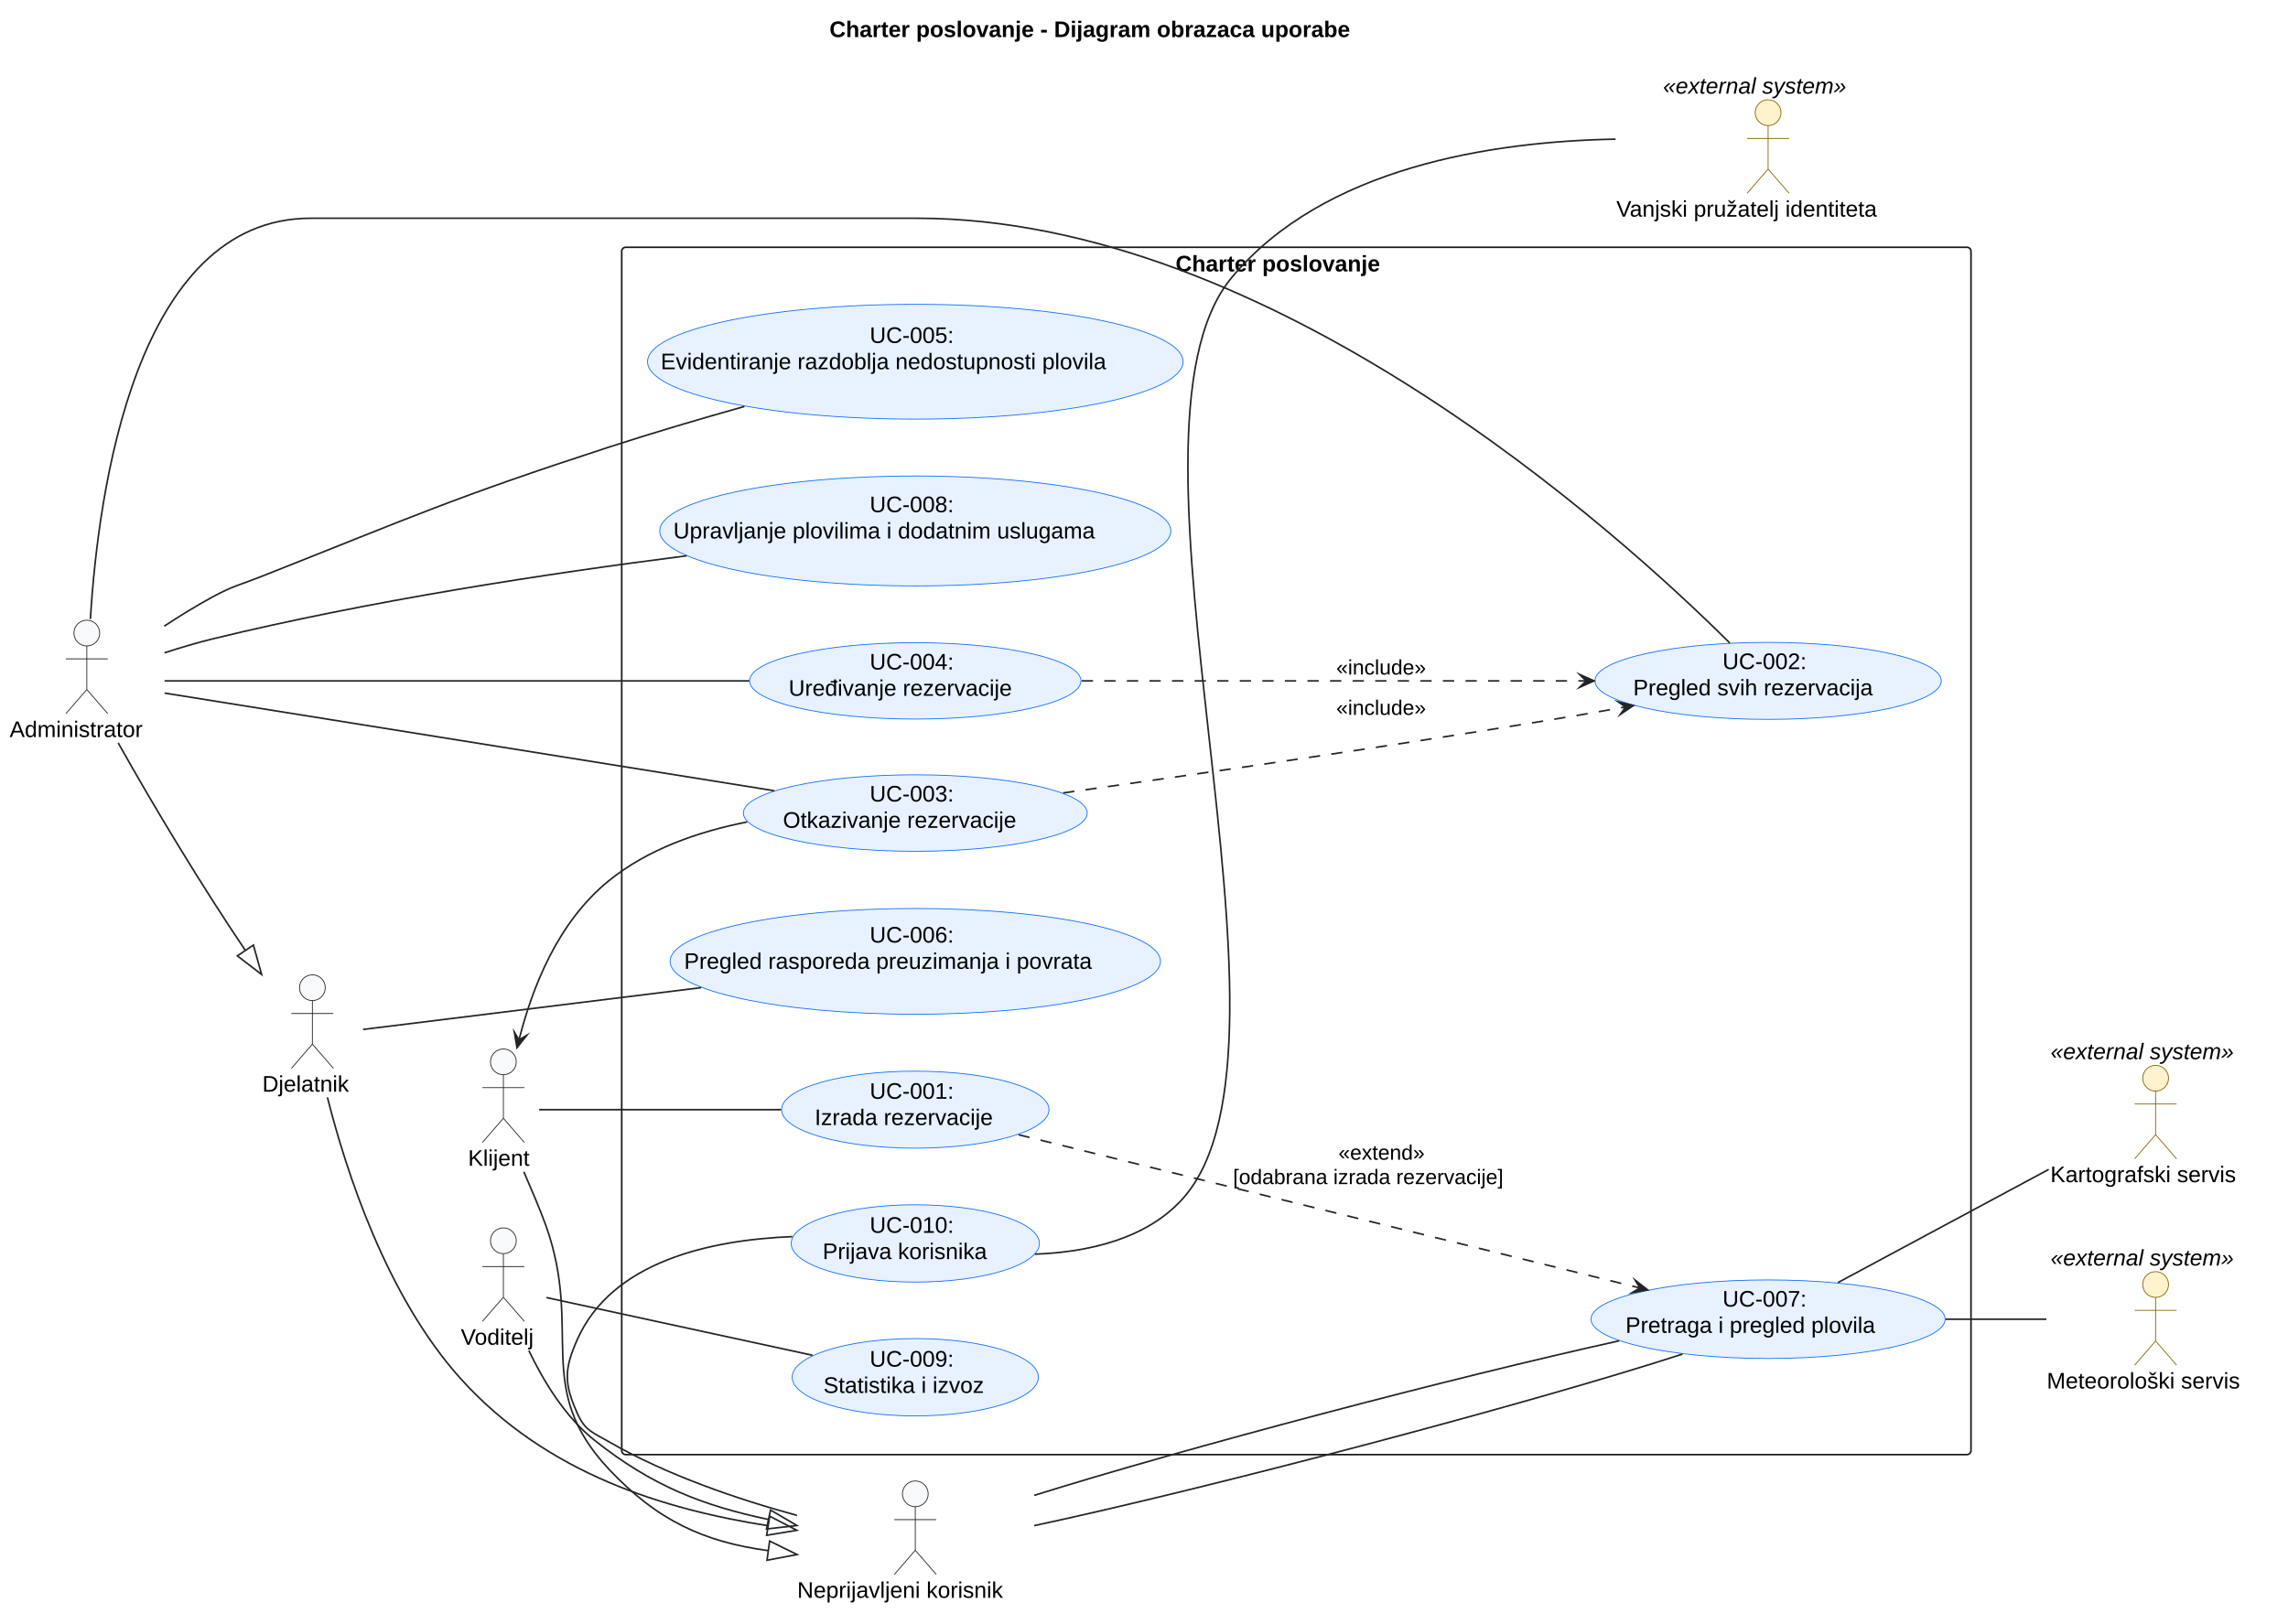
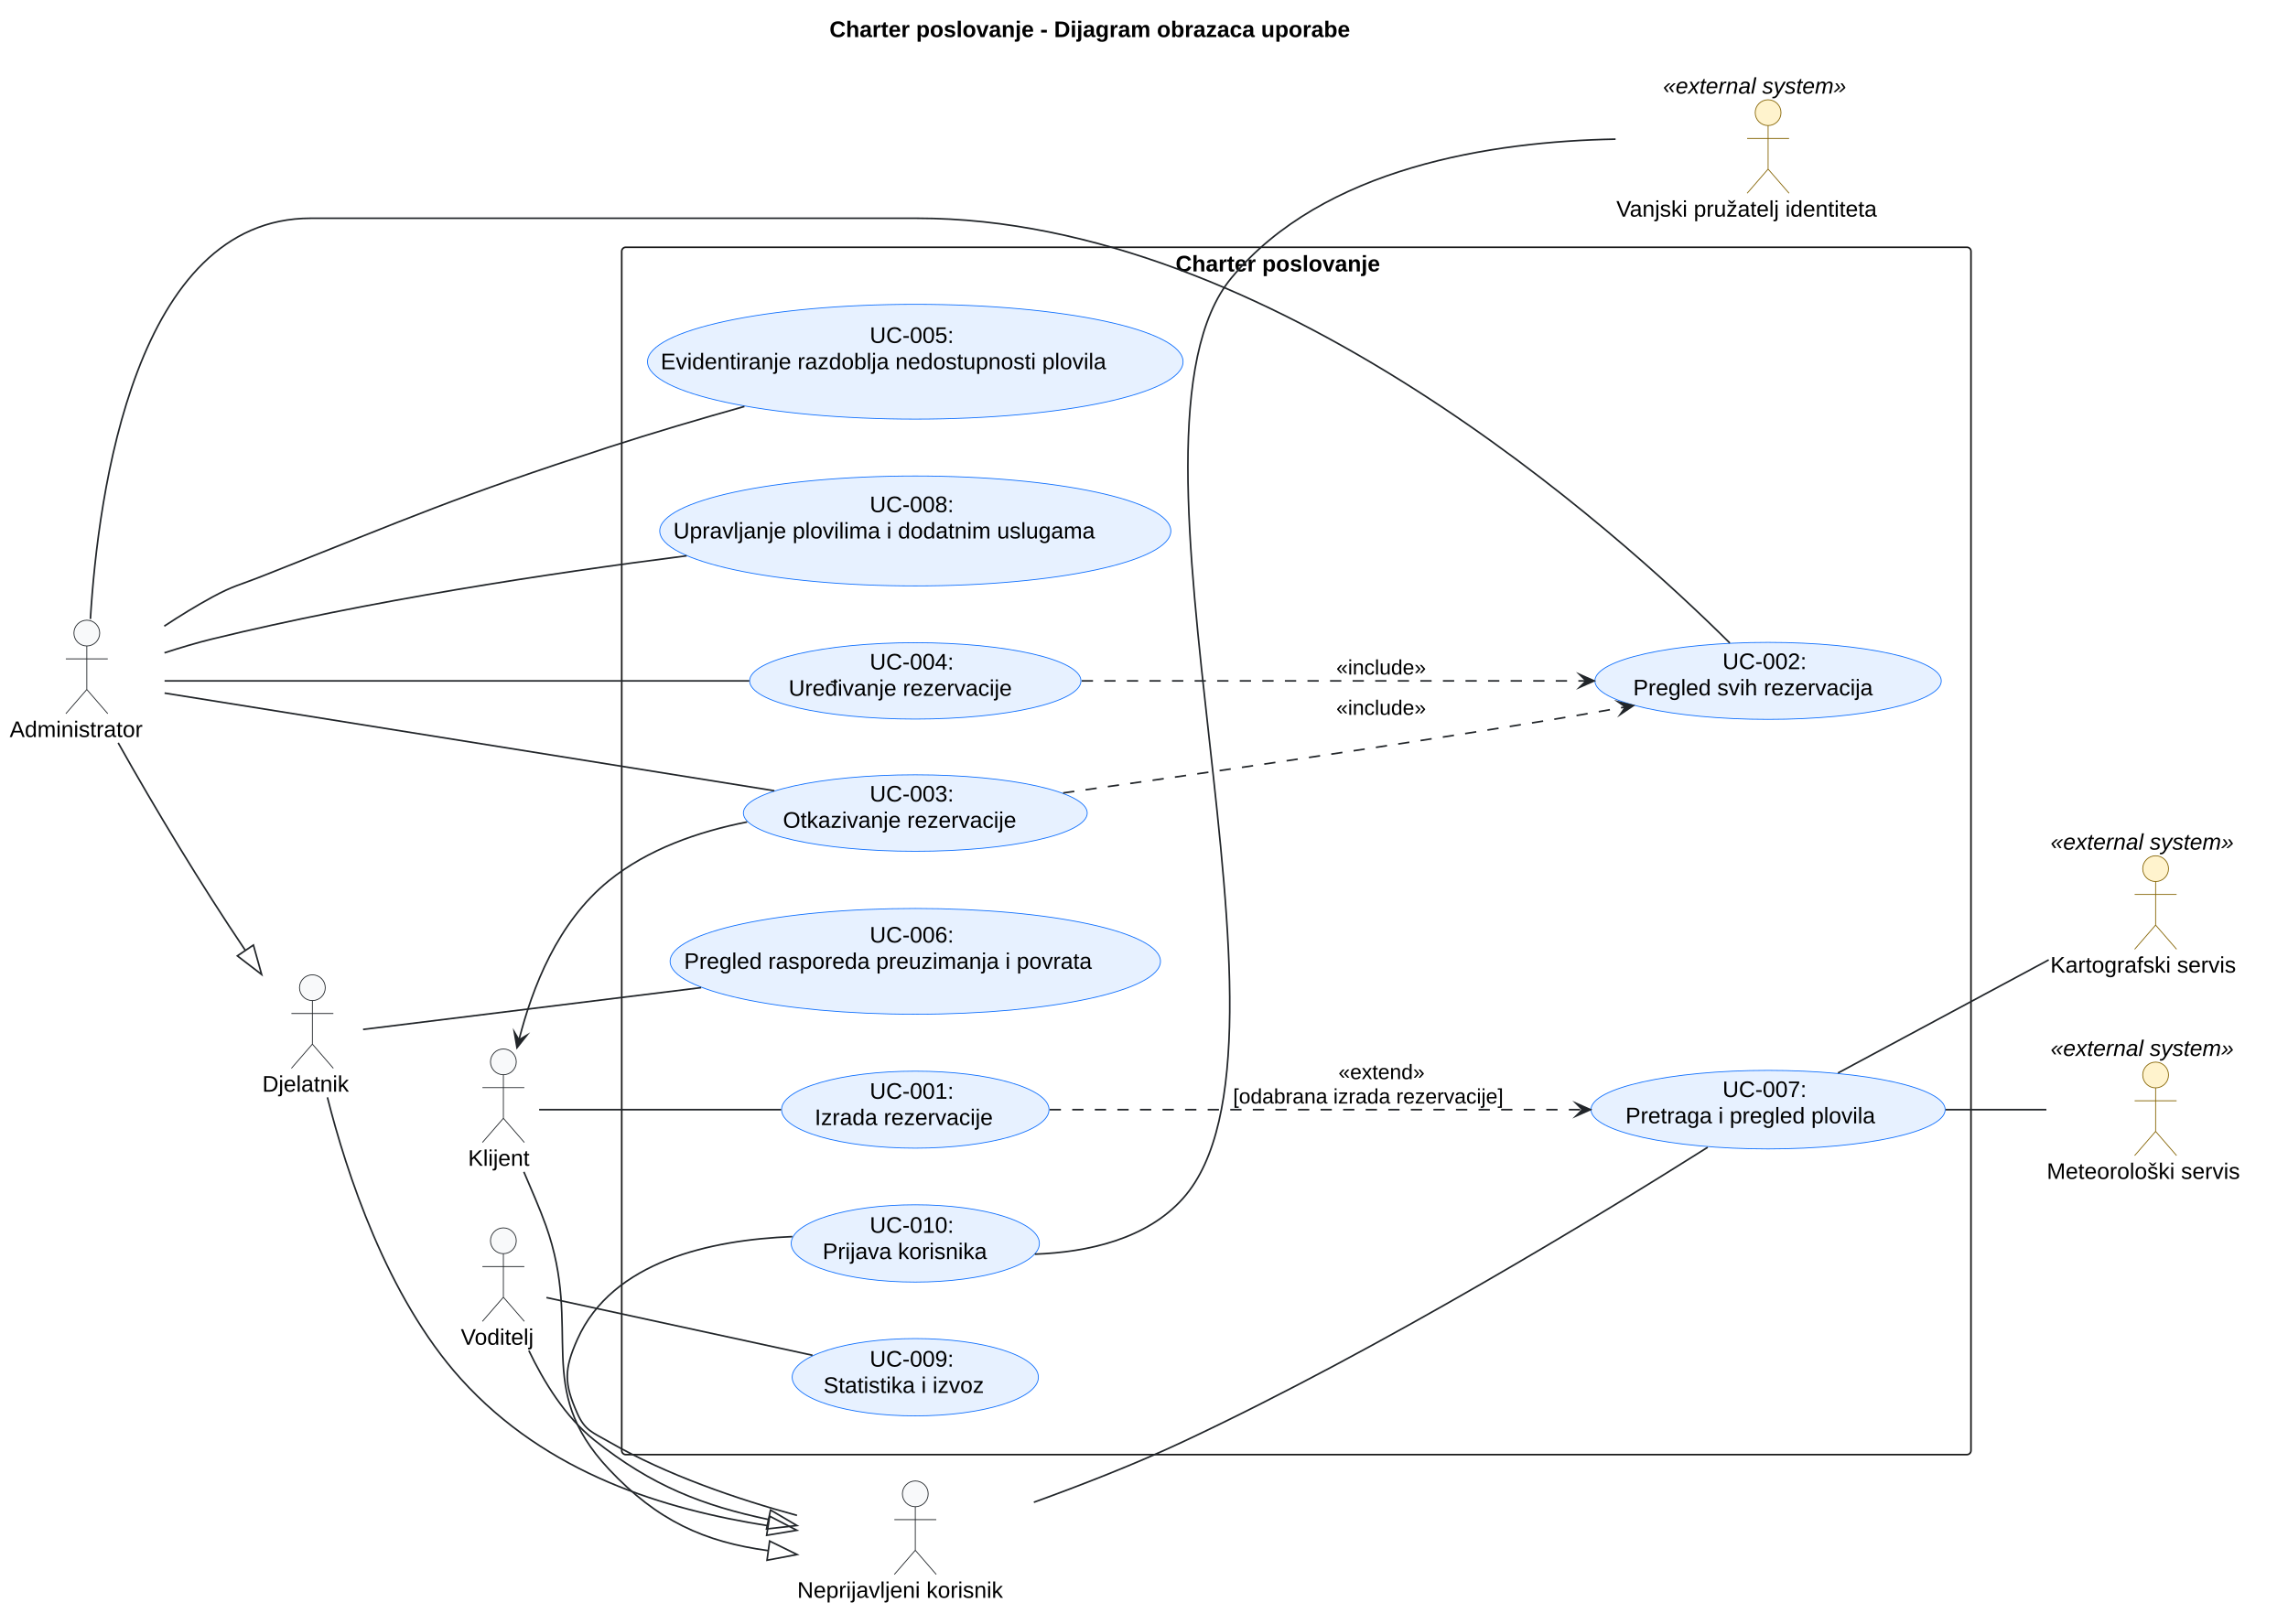
<svg xmlns="http://www.w3.org/2000/svg" version="1.1" data-diagram-type="DESCRIPTION" style="width:1419px;height:1007px;background:#FFFFFF;" width="1419px" height="1007px" viewBox="0 0 1419 1007" zoomAndPan="magnify" preserveAspectRatio="none" contentStyleType="text/css">
  <defs />
  <g font-family="sans-serif" lengthAdjust="spacing">
    <g class="title" data-source-line="2">
      <text x="514.438" y="22.995" fill="#000" font-size="14" textLength="383.523" font-weight="700" font-family="Arial">Charter poslovanje - Dijagram obrazaca uporabe</text>
    </g>
    <g class="cluster" data-qualified-name="Charter" id="ent0017" data-source-line="46">
      <rect x="385.59" y="153.399" width="836.8" height="749" fill="none" style="stroke:#181818;stroke-width:1;" rx="2.5" ry="2.5" />
      <text x="729.099" y="168.394" fill="#000" font-size="14" textLength="149.782" font-weight="700" font-family="Arial">Charter poslovanje</text>
    </g>
    <g class="entity" data-qualified-name="Charter.izradaRezervacije" id="ent0018" data-source-line="49">
      <ellipse cx="567.662" cy="688.402" rx="82.942" ry="23.883" fill="#E7F1FF" style="stroke:#0D6EFD;stroke-width:0.5;" />
      <text x="539.405" y="681.664" fill="#000" font-size="14" textLength="56.513" font-family="Arial">UC-001:</text>
      <text x="505.277" y="697.96" fill="#000" font-size="14" textLength="124.77" font-family="Arial">Izrada rezervacije</text>
    </g>
    <g class="entity" data-qualified-name="Charter.pregledRezervacije" id="ent0019" data-source-line="52">
      <ellipse cx="1096.559" cy="422.4" rx="107.409" ry="23.882" fill="#E7F1FF" style="stroke:#0D6EFD;stroke-width:0.5;" />
      <text x="1068.302" y="415.095" fill="#000" font-size="14" textLength="56.513" font-family="Arial">UC-002:</text>
      <text x="1012.89" y="431.392" fill="#000" font-size="14" textLength="167.337" font-family="Arial">Pregled svih rezervacija</text>
    </g>
    <g class="entity" data-qualified-name="Charter.otkazivanjeRezervacije" id="ent0020" data-source-line="53">
      <ellipse cx="567.663" cy="504.395" rx="106.633" ry="23.727" fill="#E7F1FF" style="stroke:#0D6EFD;stroke-width:0.5;" />
      <text x="539.406" y="497.251" fill="#000" font-size="14" textLength="56.513" font-family="Arial">UC-003:</text>
      <text x="485.58" y="513.548" fill="#000" font-size="14" textLength="164.165" font-family="Arial">Otkazivanje rezervacije</text>
    </g>
    <g class="entity" data-qualified-name="Charter.uredjivanjeRezervacije" id="ent0021" data-source-line="54">
      <ellipse cx="567.658" cy="422.4" rx="102.748" ry="23.692" fill="#E7F1FF" style="stroke:#0D6EFD;stroke-width:0.5;" />
      <text x="539.401" y="415.353" fill="#000" font-size="14" textLength="56.513" font-family="Arial">UC-004:</text>
      <text x="489.096" y="431.65" fill="#000" font-size="14" textLength="157.124" font-family="Arial">Uređivanje rezervacije</text>
    </g>
    <g class="entity" data-qualified-name="Charter.nedostupnost" id="ent0022" data-source-line="57">
      <ellipse cx="567.658" cy="224.402" rx="166.068" ry="35.614" fill="#E7F1FF" style="stroke:#0D6EFD;stroke-width:0.5;" />
      <text x="539.402" y="212.754" fill="#000" font-size="14" textLength="56.513" font-family="Arial">UC-005:</text>
      <text x="409.762" y="229.051" fill="#000" font-size="14" textLength="315.793" font-family="Arial">Evidentiranje razdoblja nedostupnosti plovila</text>
    </g>
    <g class="entity" data-qualified-name="Charter.preuzimanjePovrat" id="ent0023" data-source-line="60">
      <ellipse cx="567.657" cy="596.4" rx="152.057" ry="32.811" fill="#E7F1FF" style="stroke:#0D6EFD;stroke-width:0.5;" />
      <text x="539.4" y="584.752" fill="#000" font-size="14" textLength="56.513" font-family="Arial">UC-006:</text>
      <text x="424.276" y="601.048" fill="#000" font-size="14" textLength="286.761" font-family="Arial">Pregled rasporeda preuzimanja i povrata</text>
    </g>
    <g class="entity" data-qualified-name="Charter.pregledPlovila" id="ent0024" data-source-line="63">
-       <ellipse cx="1096.561" cy="818.395" rx="109.831" ry="24.366" fill="#E7F1FF" style="stroke:#0D6EFD;stroke-width:0.5;" />
-       <text x="1068.305" y="810.586" fill="#000" font-size="14" textLength="56.513" font-family="Arial">UC-007:</text>
-       <text x="1008.131" y="826.883" fill="#000" font-size="14" textLength="176.859" font-family="Arial">Pretraga i pregled plovila</text>
+       <ellipse cx="1096.561" cy="688.395" rx="109.831" ry="24.366" fill="#E7F1FF" style="stroke:#0D6EFD;stroke-width:0.5;" />
+       <text x="1068.305" y="680.586" fill="#000" font-size="14" textLength="56.513" font-family="Arial">UC-007:</text>
+       <text x="1008.131" y="696.883" fill="#000" font-size="14" textLength="176.859" font-family="Arial">Pretraga i pregled plovila</text>
    </g>
    <g class="entity" data-qualified-name="Charter.upravljanjePlovilima" id="ent0025" data-source-line="66">
      <ellipse cx="567.658" cy="329.396" rx="158.488" ry="34.098" fill="#E7F1FF" style="stroke:#0D6EFD;stroke-width:0.5;" />
      <text x="539.402" y="317.748" fill="#000" font-size="14" textLength="56.513" font-family="Arial">UC-008:</text>
      <text x="417.603" y="334.045" fill="#000" font-size="14" textLength="300.111" font-family="Arial">Upravljanje plovilima i dodatnim uslugama</text>
    </g>
    <g class="entity" data-qualified-name="Charter.statistika" id="ent0026" data-source-line="69">
      <ellipse cx="567.657" cy="854.397" rx="76.357" ry="23.988" fill="#E7F1FF" style="stroke:#0D6EFD;stroke-width:0.5;" />
      <text x="539.4" y="847.825" fill="#000" font-size="14" textLength="56.513" font-family="Arial">UC-009:</text>
      <text x="510.696" y="864.122" fill="#000" font-size="14" textLength="113.921" font-family="Arial">Statistika i izvoz</text>
    </g>
    <g class="entity" data-qualified-name="Charter.prijava" id="ent0027" data-source-line="72">
      <ellipse cx="567.659" cy="771.396" rx="76.969" ry="23.977" fill="#E7F1FF" style="stroke:#0D6EFD;stroke-width:0.5;" />
      <text x="539.403" y="764.806" fill="#000" font-size="14" textLength="56.513" font-family="Arial">UC-010:</text>
      <text x="510.193" y="781.103" fill="#000" font-size="14" textLength="114.933" font-family="Arial">Prijava korisnika</text>
    </g>
    <g class="entity" data-qualified-name="Neprijavljeni" id="ent0001" data-source-line="23">
      <ellipse cx="567.66" cy="926.749" rx="8" ry="8" fill="#F8F9FA" style="stroke:#212529;stroke-width:0.5;" />
      <path d="M567.66,934.749 L567.66,961.749 M554.66,942.749 L580.66,942.749 M567.66,961.749 L554.66,976.749 M567.66,961.749 L580.66,976.749" style="stroke:#212529;stroke-width:0.5;" fill="none" />
      <text x="494.43" y="991.244" fill="#000" font-size="14" textLength="146.46" font-family="Arial">Neprijavljeni korisnik</text>
    </g>
    <g class="entity" data-qualified-name="Klijent" id="ent0002" data-source-line="24">
      <ellipse cx="312.193" cy="658.749" rx="8" ry="8" fill="#F8F9FA" style="stroke:#212529;stroke-width:0.5;" />
      <path d="M312.193,666.749 L312.193,693.749 M299.193,674.749 L325.193,674.749 M312.193,693.749 L299.193,708.749 M312.193,693.749 L325.193,708.749" style="stroke:#212529;stroke-width:0.5;" fill="none" />
      <text x="290.28" y="723.244" fill="#000" font-size="14" textLength="43.825" font-family="Arial">Klijent</text>
    </g>
    <g class="entity" data-qualified-name="Djelatnik" id="ent0003" data-source-line="25">
      <ellipse cx="193.736" cy="612.749" rx="8" ry="8" fill="#F8F9FA" style="stroke:#212529;stroke-width:0.5;" />
      <path d="M193.736,620.749 L193.736,647.749 M180.736,628.749 L206.736,628.749 M193.736,647.749 L180.736,662.749 M193.736,647.749 L206.736,662.749" style="stroke:#212529;stroke-width:0.5;" fill="none" />
      <text x="162.68" y="677.244" fill="#000" font-size="14" textLength="62.111" font-family="Arial">Djelatnik</text>
    </g>
    <g class="entity" data-qualified-name="Voditelj" id="ent0004" data-source-line="26">
      <ellipse cx="312.19" cy="769.749" rx="8" ry="8" fill="#F8F9FA" style="stroke:#212529;stroke-width:0.5;" />
      <path d="M312.19,777.749 L312.19,804.749 M299.19,785.749 L325.19,785.749 M312.19,804.749 L299.19,819.749 M312.19,804.749 L325.19,819.749" style="stroke:#212529;stroke-width:0.5;" fill="none" />
      <text x="285.79" y="834.244" fill="#000" font-size="14" textLength="52.801" font-family="Arial">Voditelj</text>
    </g>
    <g class="entity" data-qualified-name="Admin" id="ent0005" data-source-line="27">
      <ellipse cx="53.841" cy="392.749" rx="8" ry="8" fill="#F8F9FA" style="stroke:#212529;stroke-width:0.5;" />
      <path d="M53.841,400.749 L53.841,427.749 M40.841,408.749 L66.841,408.749 M53.841,427.749 L40.841,442.749 M53.841,427.749 L66.841,442.749" style="stroke:#212529;stroke-width:0.5;" fill="none" />
      <text x="6" y="457.244" fill="#000" font-size="14" textLength="95.683" font-family="Arial">Administrator</text>
    </g>
    <g class="entity" data-qualified-name="idp" id="ent0006" data-source-line="30">
      <ellipse cx="1096.564" cy="69.896" rx="8" ry="8" fill="#FFF3CD" style="stroke:#856404;stroke-width:0.5;" />
      <path d="M1096.564,77.896 L1096.564,104.896 M1083.564,85.896 L1109.564,85.896 M1096.564,104.896 L1083.564,119.896 M1096.564,104.896 L1109.564,119.896" style="stroke:#856404;stroke-width:0.5;" fill="none" />
      <text x="1002.44" y="134.391" fill="#000" font-size="14" textLength="188.248" font-family="Arial">Vanjski pružatelj identiteta</text>
      <text x="1031.418" y="58.094" fill="#000" font-size="14" textLength="130.293" font-style="italic" font-family="Arial">«external system»</text>
    </g>
    <g class="entity" data-qualified-name="meteo" id="ent0007" data-source-line="31">
-       <ellipse cx="1336.895" cy="796.896" rx="8" ry="8" fill="#FFF3CD" style="stroke:#856404;stroke-width:0.5;" />
-       <path d="M1336.895,804.896 L1336.895,831.896 M1323.895,812.896 L1349.895,812.896 M1336.895,831.896 L1323.895,846.896 M1336.895,831.896 L1349.895,846.896" style="stroke:#856404;stroke-width:0.5;" fill="none" />
-       <text x="1269.39" y="861.391" fill="#000" font-size="14" textLength="135.01" font-family="Arial">Meteorološki servis</text>
-       <text x="1271.748" y="785.094" fill="#000" font-size="14" textLength="130.293" font-style="italic" font-family="Arial">«external system»</text>
+       <ellipse cx="1336.895" cy="666.896" rx="8" ry="8" fill="#FFF3CD" style="stroke:#856404;stroke-width:0.5;" />
+       <path d="M1336.895,674.896 L1336.895,701.896 M1323.895,682.896 L1349.895,682.896 M1336.895,701.896 L1323.895,716.896 M1336.895,701.896 L1349.895,716.896" style="stroke:#856404;stroke-width:0.5;" fill="none" />
+       <text x="1269.39" y="731.391" fill="#000" font-size="14" textLength="135.01" font-family="Arial">Meteorološki servis</text>
+       <text x="1271.748" y="655.094" fill="#000" font-size="14" textLength="130.293" font-style="italic" font-family="Arial">«external system»</text>
    </g>
    <g class="entity" data-qualified-name="map" id="ent0008" data-source-line="32">
-       <ellipse cx="1336.896" cy="668.896" rx="8" ry="8" fill="#FFF3CD" style="stroke:#856404;stroke-width:0.5;" />
-       <path d="M1336.896,676.896 L1336.896,703.896 M1323.896,684.896 L1349.896,684.896 M1336.896,703.896 L1323.896,718.896 M1336.896,703.896 L1349.896,718.896" style="stroke:#856404;stroke-width:0.5;" fill="none" />
-       <text x="1271.6" y="733.391" fill="#000" font-size="14" textLength="130.594" font-family="Arial">Kartografski servis</text>
-       <text x="1271.75" y="657.094" fill="#000" font-size="14" textLength="130.293" font-style="italic" font-family="Arial">«external system»</text>
+       <ellipse cx="1336.896" cy="538.896" rx="8" ry="8" fill="#FFF3CD" style="stroke:#856404;stroke-width:0.5;" />
+       <path d="M1336.896,546.896 L1336.896,573.896 M1323.896,554.896 L1349.896,554.896 M1336.896,573.896 L1323.896,588.896 M1336.896,573.896 L1349.896,588.896" style="stroke:#856404;stroke-width:0.5;" fill="none" />
+       <text x="1271.6" y="603.391" fill="#000" font-size="14" textLength="130.594" font-family="Arial">Kartografski servis</text>
+       <text x="1271.75" y="527.094" fill="#000" font-size="14" textLength="130.293" font-style="italic" font-family="Arial">«external system»</text>
    </g>
    <g class="link" data-entity-1="ent0002" data-entity-2="ent0001" id="lnk9" data-source-line="35" data-link-type="extension">
      <path d="M324.89,726.989 C329.57,738.029 334.74,749.599 338.59,760.399 C361.89,825.679 330.18,860.839 377.59,911.399 C407.72,943.529 436.903,956.61 476.513,961.98" style="stroke:#212529;stroke-width:1;" fill="none" id="Klijent-to-Neprijavljeni" />
      <polygon points="494.35,964.399,477.319,956.035,475.707,967.926,494.35,964.399" fill="none" style="stroke:#212529;stroke-width:1;stroke-linejoin:miter;stroke-miterlimit:10;" />
    </g>
    <g class="link" data-entity-1="ent0005" data-entity-2="ent0003" id="lnk10" data-source-line="36" data-link-type="extension">
      <path d="M73.3,460.859 C96.05,501.449 124.956,549.322 152.186,589.642" style="stroke:#212529;stroke-width:1;" fill="none" id="Admin-to-Djelatnik" />
      <polygon points="162.26,604.559,157.158,586.284,147.214,593,162.26,604.559" fill="none" style="stroke:#212529;stroke-width:1;stroke-linejoin:miter;stroke-miterlimit:10;" />
    </g>
    <g class="link" data-entity-1="ent0003" data-entity-2="ent0001" id="lnk11" data-source-line="37" data-link-type="extension">
      <path d="M203.06,680.769 C214.73,726.909 239.87,804.479 285.79,855.399 C339.33,914.759 412.541,936.437 476.411,946.537" style="stroke:#212529;stroke-width:1;" fill="none" id="Djelatnik-to-Neprijavljeni" />
      <polygon points="494.19,949.349,477.348,940.611,475.474,952.464,494.19,949.349" fill="none" style="stroke:#212529;stroke-width:1;stroke-linejoin:miter;stroke-miterlimit:10;" />
    </g>
    <g class="link" data-entity-1="ent0004" data-entity-2="ent0001" id="lnk12" data-source-line="38" data-link-type="extension">
      <path d="M327.99,837.859 C337.1,856.969 350.52,878.989 368.59,893.399 C404.57,922.079 436.233,934.079 476.633,942.659" style="stroke:#212529;stroke-width:1;" fill="none" id="Voditelj-to-Neprijavljeni" />
      <polygon points="494.24,946.399,477.879,936.79,475.386,948.528,494.24,946.399" fill="none" style="stroke:#212529;stroke-width:1;stroke-linejoin:miter;stroke-miterlimit:10;" />
    </g>
    <g class="link" data-entity-1="ent0002" data-entity-2="ent0018" id="lnk28" data-source-line="77" data-link-type="association">
      <path d="M334.37,688.399 C367.09,688.399 431.67,688.399 484.46,688.399" style="stroke:#212529;stroke-width:1;" fill="none" id="Klijent-izradaRezervacije" />
    </g>
    <g class="link" data-entity-1="ent0005" data-entity-2="ent0019" id="lnk29" data-source-line="79" data-link-type="association">
      <path d="M56.07,383.989 C60.82,305.789 83.7,135.399 192.74,135.399 C192.74,135.399 192.74,135.399 568.66,135.399 C788.45,135.399 1003.87,330.369 1072.82,398.919" style="stroke:#212529;stroke-width:1;" fill="none" id="Admin-pregledRezervacije" />
    </g>
    <g class="link" data-entity-1="ent0005" data-entity-2="ent0020" id="lnk30" data-source-line="81" data-link-type="association">
      <path d="M102.07,429.969 C188.07,443.749 371.35,473.109 480.24,490.559" style="stroke:#212529;stroke-width:1;" fill="none" id="Admin-otkazivanjeRezervacije" />
    </g>
    <g class="link" data-entity-1="ent0005" data-entity-2="ent0021" id="lnk31" data-source-line="83" data-link-type="association">
      <path d="M102.07,422.399 C184.11,422.399 354.68,422.399 464.74,422.399" style="stroke:#212529;stroke-width:1;" fill="none" id="Admin-uredjivanjeRezervacije" />
    </g>
    <g class="link" data-entity-1="ent0005" data-entity-2="ent0022" id="lnk32" data-source-line="85" data-link-type="association">
      <path d="M101.88,388.439 C111.53,382.089 121.77,375.769 131.68,370.399 C144.82,363.289 148.79,362.899 162.68,357.399 C257.46,319.909 280.68,308.959 377.59,277.399 C404.66,268.589 434.18,259.879 461.68,252.159" style="stroke:#212529;stroke-width:1;" fill="none" id="Admin-nedostupnost" />
    </g>
    <g class="link" data-entity-1="ent0003" data-entity-2="ent0023" id="lnk33" data-source-line="87" data-link-type="association">
      <path d="M225.17,638.639 C270.72,632.999 359.32,622.049 434.86,612.699" style="stroke:#212529;stroke-width:1;" fill="none" id="Djelatnik-preuzimanjePovrat" />
    </g>
    <g class="link" data-entity-1="ent0001" data-entity-2="ent0024" id="lnk34" data-source-line="89" data-link-type="association">
-       <path d="M641.37,946.479 C749.21,923.419 948.96,870.729 1043.45,840.049" style="stroke:#212529;stroke-width:1;" fill="none" id="Neprijavljeni-pregledPlovila" />
+       <path d="M641.19,931.969 C670.37,921.419 704.07,908.309 733.73,894.399 C857.1,836.559 994.97,752.209 1059.09,711.749" style="stroke:#212529;stroke-width:1;" fill="none" id="Neprijavljeni-pregledPlovila" />
    </g>
-     <g class="link" data-entity-1="ent0001" data-entity-2="ent0024" id="lnk35" data-source-line="91" data-link-type="association">
-       <path d="M641.37,927.699 C735.95,898.109 901.2,854.539 1004.16,831.819" style="stroke:#212529;stroke-width:1;" fill="none" id="Neprijavljeni-pregledPlovila-1" />
-     </g>
-     <g class="link" data-entity-1="ent0005" data-entity-2="ent0025" id="lnk36" data-source-line="93" data-link-type="association">
+     <g class="link" data-entity-1="ent0005" data-entity-2="ent0025" id="lnk35" data-source-line="91" data-link-type="association">
      <path d="M102.01,405.009 C111.73,401.829 121.97,398.769 131.68,396.399 C228.73,372.699 340.12,355.729 425.87,344.799" style="stroke:#212529;stroke-width:1;" fill="none" id="Admin-upravljanjePlovilima" />
    </g>
-     <g class="link" data-entity-1="ent0004" data-entity-2="ent0026" id="lnk37" data-source-line="95" data-link-type="association">
+     <g class="link" data-entity-1="ent0004" data-entity-2="ent0026" id="lnk36" data-source-line="93" data-link-type="association">
      <path d="M338.89,804.979 C377.28,813.309 450.76,829.249 503.9,840.779" style="stroke:#212529;stroke-width:1;" fill="none" id="Voditelj-statistika" />
    </g>
-     <g class="link" data-entity-1="ent0001" data-entity-2="ent0027" id="lnk38" data-source-line="97" data-link-type="association">
+     <g class="link" data-entity-1="ent0001" data-entity-2="ent0027" id="lnk37" data-source-line="95" data-link-type="association">
      <path d="M494.28,940.119 C457.69,930.139 413.67,915.219 377.59,894.399 C367.51,888.579 362.84,887.539 358.09,876.899 C349.76,858.229 349.76,849.569 358.09,830.899 C379.75,782.369 440.76,769.189 491.4,767.169" style="stroke:#212529;stroke-width:1;" fill="none" id="Neprijavljeni-prijava" />
    </g>
-     <g class="link" data-entity-1="ent0020" data-entity-2="ent0002" id="lnk39" data-source-line="100" data-link-type="dependency">
+     <g class="link" data-entity-1="ent0020" data-entity-2="ent0002" id="lnk38" data-source-line="98" data-link-type="dependency">
      <path d="M463.36,509.929 C433.13,515.879 401.74,526.799 377.59,546.399 C345.65,572.329 330.169,612.685 321.869,645.125" style="stroke:#212529;stroke-width:1;" fill="none" id="otkazivanjeRezervacije-to-Klijent" />
      <polygon points="320.63,649.969,326.736,642.241,321.869,645.125,318.986,640.258,320.63,649.969" fill="#212529" style="stroke:#212529;stroke-width:1;stroke-linejoin:miter;stroke-miterlimit:10;" />
    </g>
-     <g class="link" data-entity-1="ent0020" data-entity-2="ent0019" id="lnk40" data-source-line="103" data-link-type="dependency">
+     <g class="link" data-entity-1="ent0020" data-entity-2="ent0019" id="lnk39" data-source-line="101" data-link-type="dependency">
      <path d="M659.36,491.929 C738.09,480.889 855.08,464.009 956.73,447.399 C974.98,444.419 989.618,441.899 1008.128,438.589" style="stroke:#212529;stroke-width:1;stroke-dasharray:7,7;" fill="none" id="otkazivanjeRezervacije-to-pregledRezervacije" />
      <polygon points="1013.05,437.709,1003.486,435.355,1008.128,438.589,1004.895,443.23,1013.05,437.709" fill="#212529" style="stroke:#212529;stroke-width:1;stroke-linejoin:miter;stroke-miterlimit:10;" />
      <text x="828.73" y="443.466" fill="#000" font-size="13" textLength="63.007" font-family="Arial">«include»</text>
    </g>
-     <g class="link" data-entity-1="ent0021" data-entity-2="ent0019" id="lnk41" data-source-line="104" data-link-type="dependency">
+     <g class="link" data-entity-1="ent0021" data-entity-2="ent0019" id="lnk40" data-source-line="102" data-link-type="dependency">
      <path d="M670.88,422.399 C762.31,422.399 890.83,422.399 983.66,422.399" style="stroke:#212529;stroke-width:1;stroke-dasharray:7,7;" fill="none" id="uredjivanjeRezervacije-to-pregledRezervacije" />
      <polygon points="988.66,422.399,979.66,418.399,983.66,422.399,979.66,426.399,988.66,422.399" fill="#212529" style="stroke:#212529;stroke-width:1;stroke-linejoin:miter;stroke-miterlimit:10;" />
      <text x="828.73" y="418.466" fill="#000" font-size="13" textLength="63.007" font-family="Arial">«include»</text>
    </g>
-     <g class="link" data-entity-1="ent0018" data-entity-2="ent0024" id="lnk42" data-source-line="107" data-link-type="dependency">
-       <path d="M631.7,703.949 C729.62,728.109 912.976,773.351 1017.036,799.021" style="stroke:#212529;stroke-width:1;stroke-dasharray:7,7;" fill="none" id="izradaRezervacije-to-pregledPlovila" />
-       <polygon points="1021.89,800.219,1014.11,794.18,1017.036,799.021,1012.194,801.947,1021.89,800.219" fill="#212529" style="stroke:#212529;stroke-width:1;stroke-linejoin:miter;stroke-miterlimit:10;" />
-       <text x="830.063" y="719.466" fill="#000" font-size="13" textLength="61.185" font-family="Arial">«extend»</text>
-       <text x="764.73" y="734.598" fill="#000" font-size="13" textLength="191.852" font-family="Arial">[odabrana izrada rezervacije]</text>
+     <g class="link" data-entity-1="ent0018" data-entity-2="ent0024" id="lnk41" data-source-line="105" data-link-type="dependency">
+       <path d="M650.99,688.399 C741.29,688.399 881.63,688.399 981.39,688.399" style="stroke:#212529;stroke-width:1;stroke-dasharray:7,7;" fill="none" id="izradaRezervacije-to-pregledPlovila" />
+       <polygon points="986.39,688.399,977.39,684.399,981.39,688.399,977.39,692.399,986.39,688.399" fill="#212529" style="stroke:#212529;stroke-width:1;stroke-linejoin:miter;stroke-miterlimit:10;" />
+       <text x="830.063" y="669.466" fill="#000" font-size="13" textLength="61.185" font-family="Arial">«extend»</text>
+       <text x="764.73" y="684.598" fill="#000" font-size="13" textLength="191.852" font-family="Arial">[odabrana izrada rezervacije]</text>
    </g>
-     <g class="link" data-entity-1="ent0024" data-entity-2="ent0007" id="lnk43" data-source-line="110" data-link-type="association">
-       <path d="M1206.62,818.399 C1227.94,818.399 1249.71,818.399 1269.15,818.399" style="stroke:#212529;stroke-width:1;" fill="none" id="pregledPlovila-meteo" />
+     <g class="link" data-entity-1="ent0024" data-entity-2="ent0007" id="lnk42" data-source-line="108" data-link-type="association">
+       <path d="M1206.62,688.399 C1227.94,688.399 1249.71,688.399 1269.15,688.399" style="stroke:#212529;stroke-width:1;" fill="none" id="pregledPlovila-meteo" />
    </g>
-     <g class="link" data-entity-1="ent0024" data-entity-2="ent0008" id="lnk44" data-source-line="111" data-link-type="association">
-       <path d="M1139.9,795.669 C1176.15,776.199 1228.93,747.849 1270.6,725.469" style="stroke:#212529;stroke-width:1;" fill="none" id="pregledPlovila-map" />
+     <g class="link" data-entity-1="ent0024" data-entity-2="ent0008" id="lnk43" data-source-line="109" data-link-type="association">
+       <path d="M1139.9,665.669 C1176.15,646.199 1228.93,617.849 1270.6,595.469" style="stroke:#212529;stroke-width:1;" fill="none" id="pregledPlovila-map" />
    </g>
-     <g class="link" data-entity-1="ent0027" data-entity-2="ent0006" id="lnk45" data-source-line="112" data-link-type="association">
+     <g class="link" data-entity-1="ent0027" data-entity-2="ent0006" id="lnk44" data-source-line="110" data-link-type="association">
      <path d="M641.8,778.059 C674.69,776.829 711.11,768.799 733.73,743.399 C818.24,648.519 682.66,270.239 763.73,172.399 C820.67,103.679 925.35,87.759 1001.96,86.319" style="stroke:#212529;stroke-width:1;" fill="none" id="prijava-idp" />
    </g>
  </g>
</svg>
